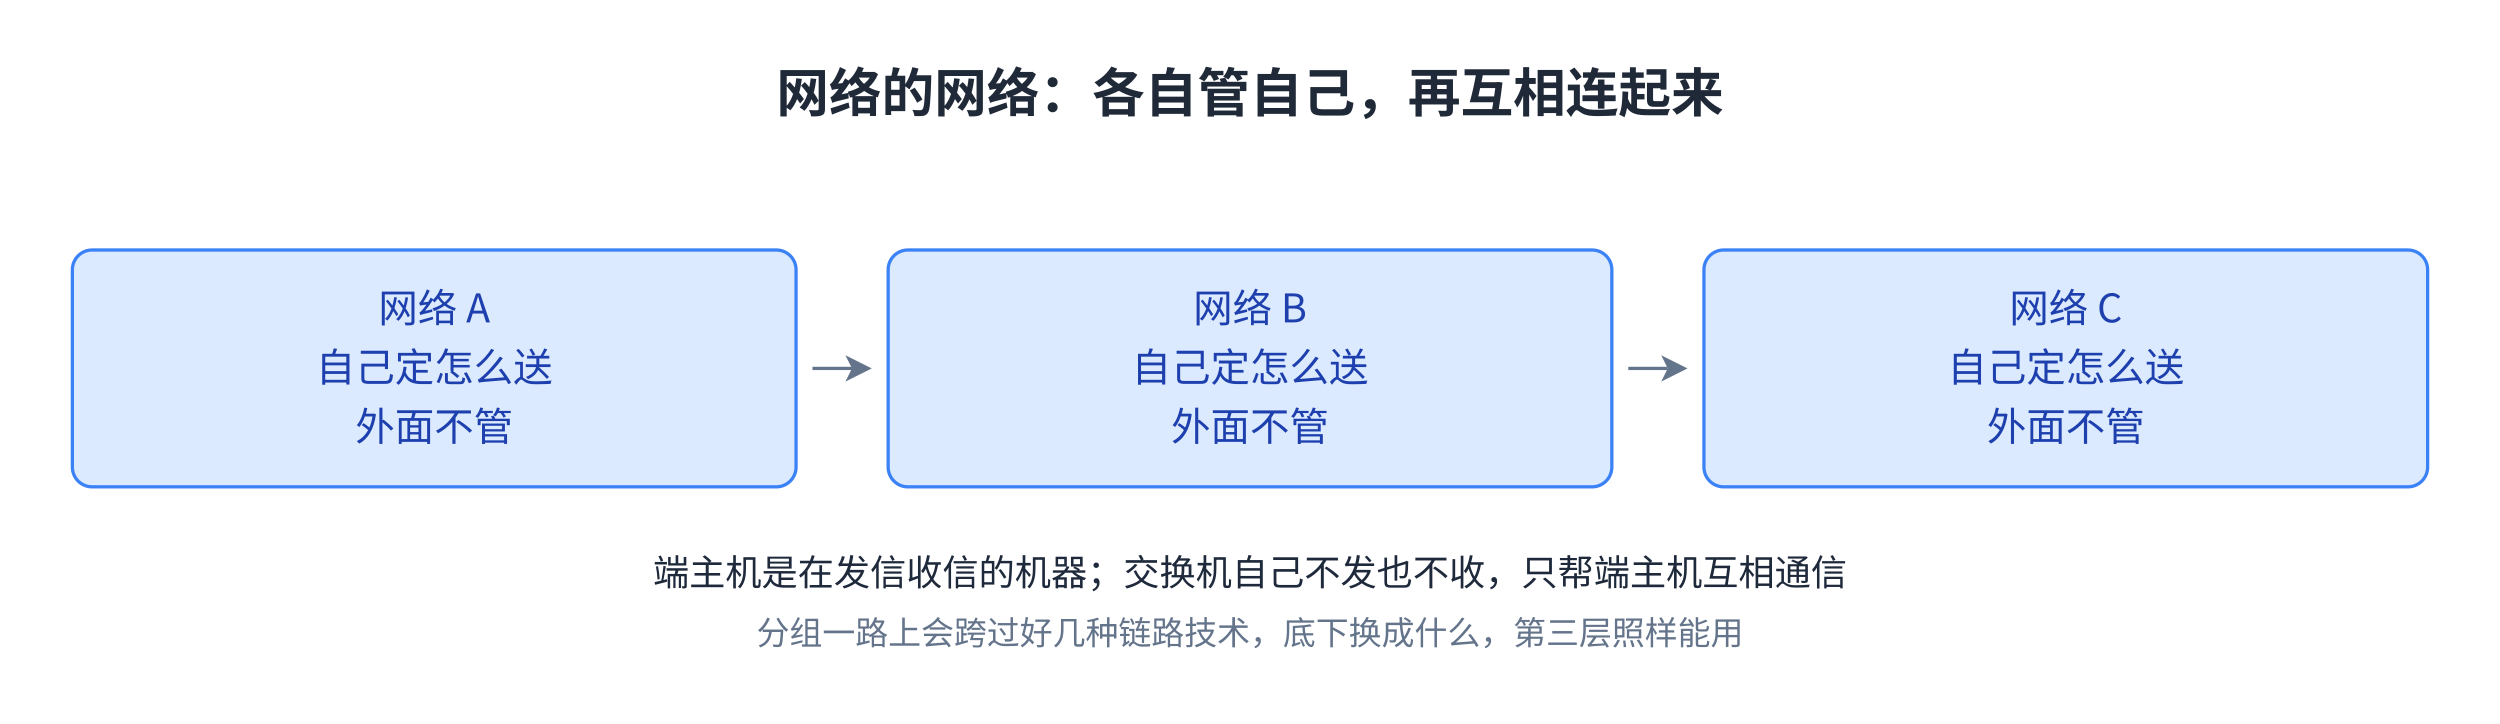
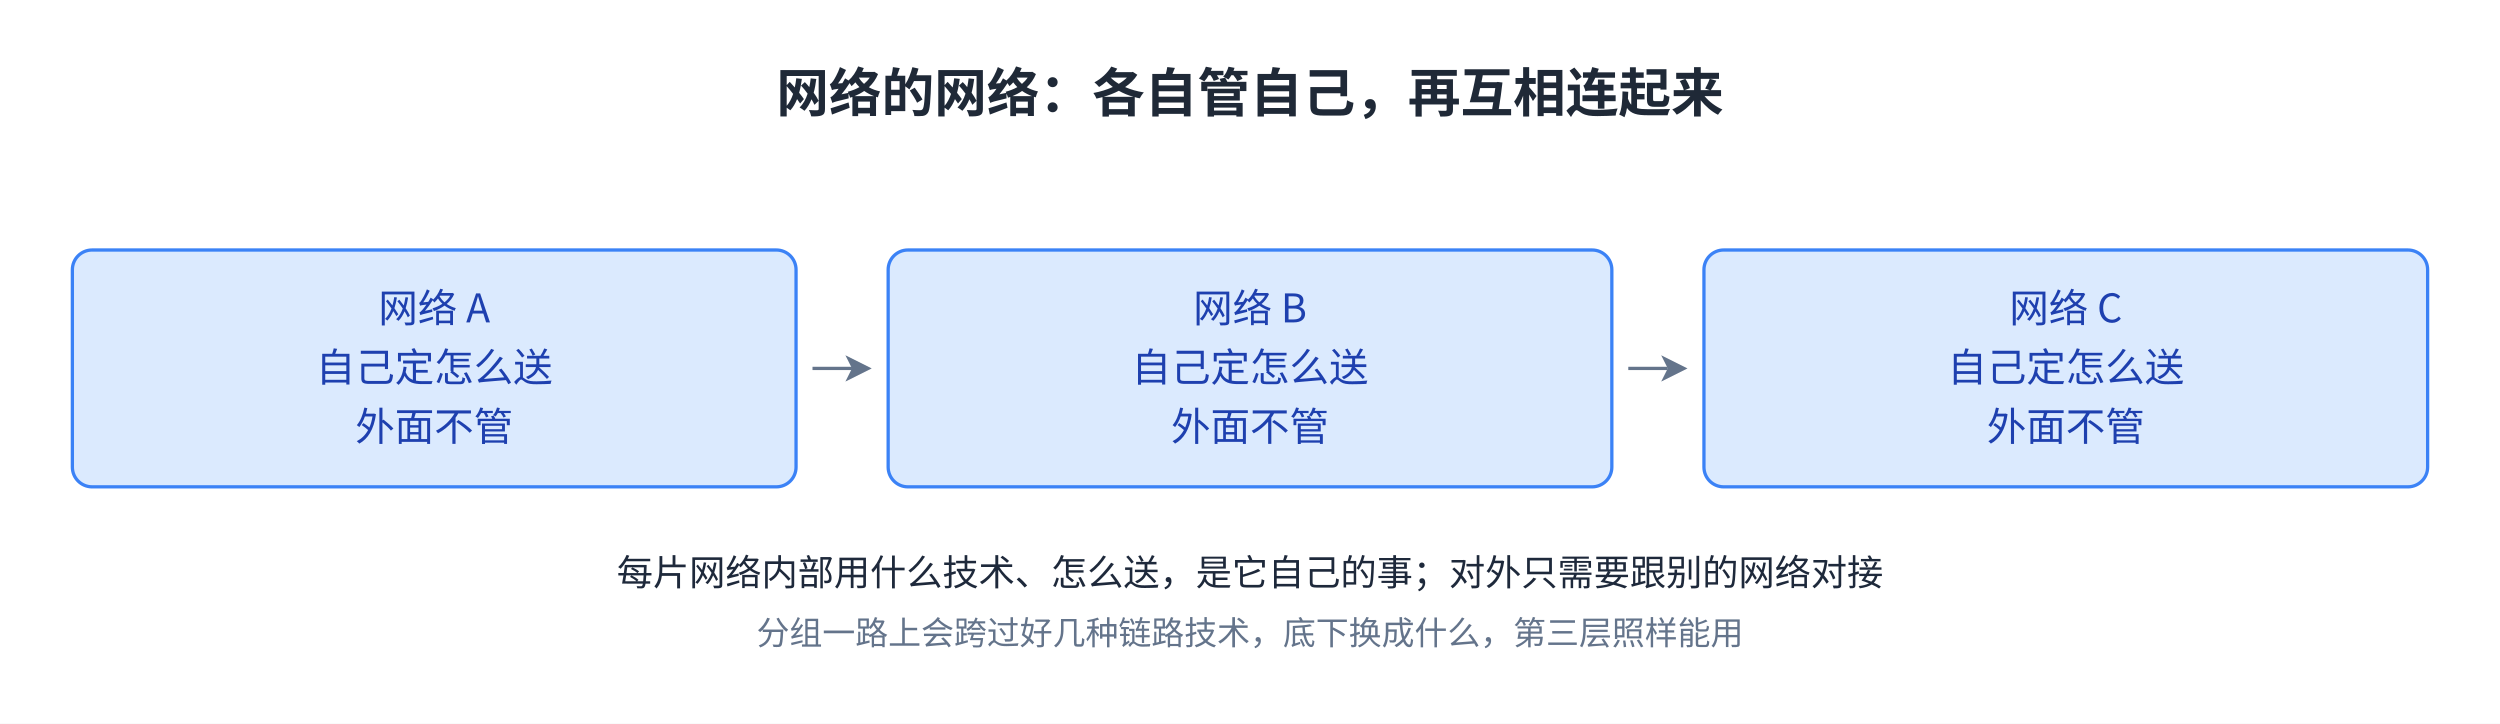
<svg xmlns="http://www.w3.org/2000/svg" viewBox="0 0 760 220" width="760" height="220" role="img" aria-labelledby="fig-layers-5-title fig-layers-5-desc">
  <defs>
    <style>
      text { font-family: 'PingFang SC', 'Microsoft YaHei', 'Noto Sans CJK SC', system-ui, sans-serif; }
    </style>
    <marker id="arrow" markerWidth="8" markerHeight="8" refX="2" refY="4" orient="auto" markerUnits="userSpaceOnUse">
      <path d="M0,0 L8,4 L0,8 L2,4 z" fill="#64748b" />
    </marker>
  </defs>
  <rect x="0" y="0" width="760" height="220" fill="#ffffff" />
  <text x="380" y="34" font-size="16" font-weight="600" fill="#1f2937" text-anchor="middle">网络的网络：各自管自己，再互相连起来</text>
  <rect x="22" y="76" width="220" height="72" rx="6" fill="#dbeafe" stroke="#3b82f6" />
  <text x="132" y="98" font-size="12" fill="#1e40af" text-anchor="middle">网络 A</text>
  <text x="132" y="116" font-size="12" fill="#1e40af" text-anchor="middle">自己定怎么送</text>
  <text x="132" y="134" font-size="12" fill="#1e40af" text-anchor="middle">外面不管</text>
  <rect x="270" y="76" width="220" height="72" rx="6" fill="#dbeafe" stroke="#3b82f6" />
  <text x="380" y="98" font-size="12" fill="#1e40af" text-anchor="middle">网络 B</text>
  <text x="380" y="116" font-size="12" fill="#1e40af" text-anchor="middle">自己定怎么送</text>
  <text x="380" y="134" font-size="12" fill="#1e40af" text-anchor="middle">外面不管</text>
  <rect x="518" y="76" width="220" height="72" rx="6" fill="#dbeafe" stroke="#3b82f6" />
  <text x="628" y="98" font-size="12" fill="#1e40af" text-anchor="middle">网络 C</text>
  <text x="628" y="116" font-size="12" fill="#1e40af" text-anchor="middle">自己定怎么送</text>
  <text x="628" y="134" font-size="12" fill="#1e40af" text-anchor="middle">外面不管</text>
  <path d="M247,112 L 259,112" fill="none" stroke="#64748b" marker-end="url(#arrow)" />
  <path d="M495,112 L 507,112" fill="none" stroke="#64748b" marker-end="url(#arrow)" />
-   <text x="380" y="178" font-size="11" fill="#1e293b" text-anchor="middle">端主机是在发信收信的机器；交换机自己不发也不收，只帮端主机互相通信</text>
+   <text x="380" y="178" font-size="11" fill="#1e293b" text-anchor="middle">每片网络内部用什么技术、怎么送，是它自己的事；对外只需要跟别的网络对接</text>
  <text x="380" y="196" font-size="10" fill="#64748b" text-anchor="middle">分组一路上会跨过好几种链路技术，底下换成什么，第三层照样能用</text>
</svg>
